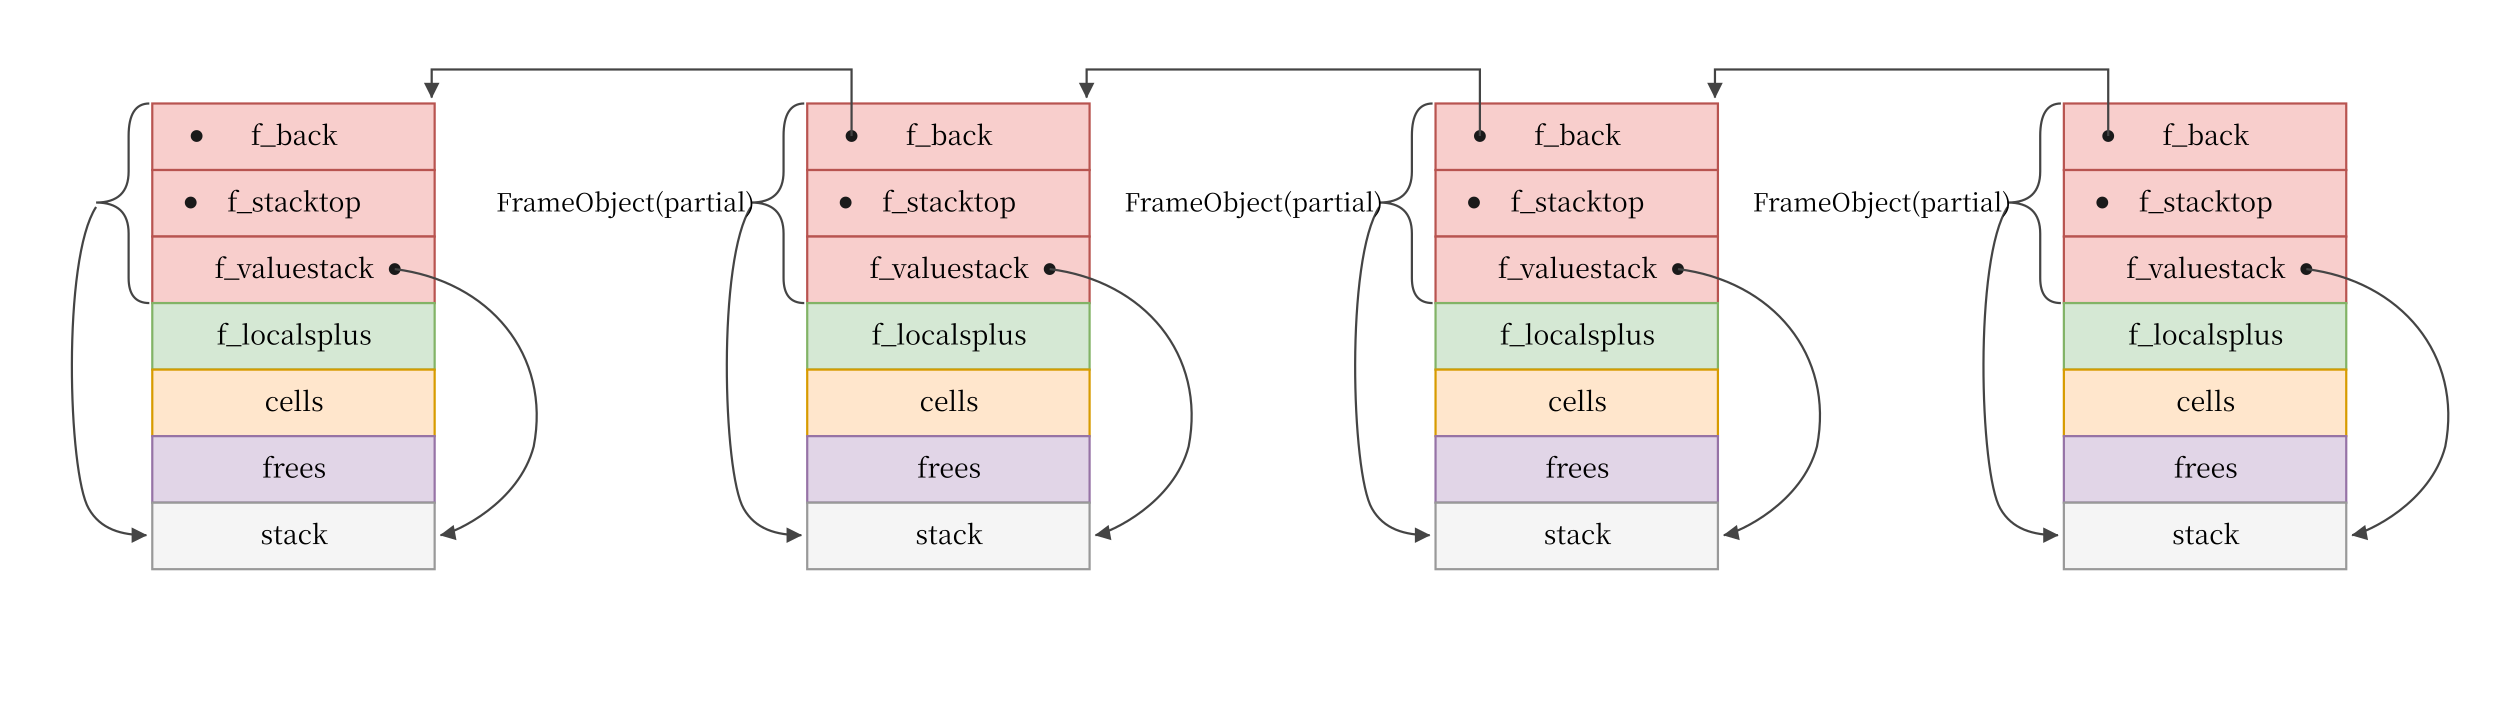
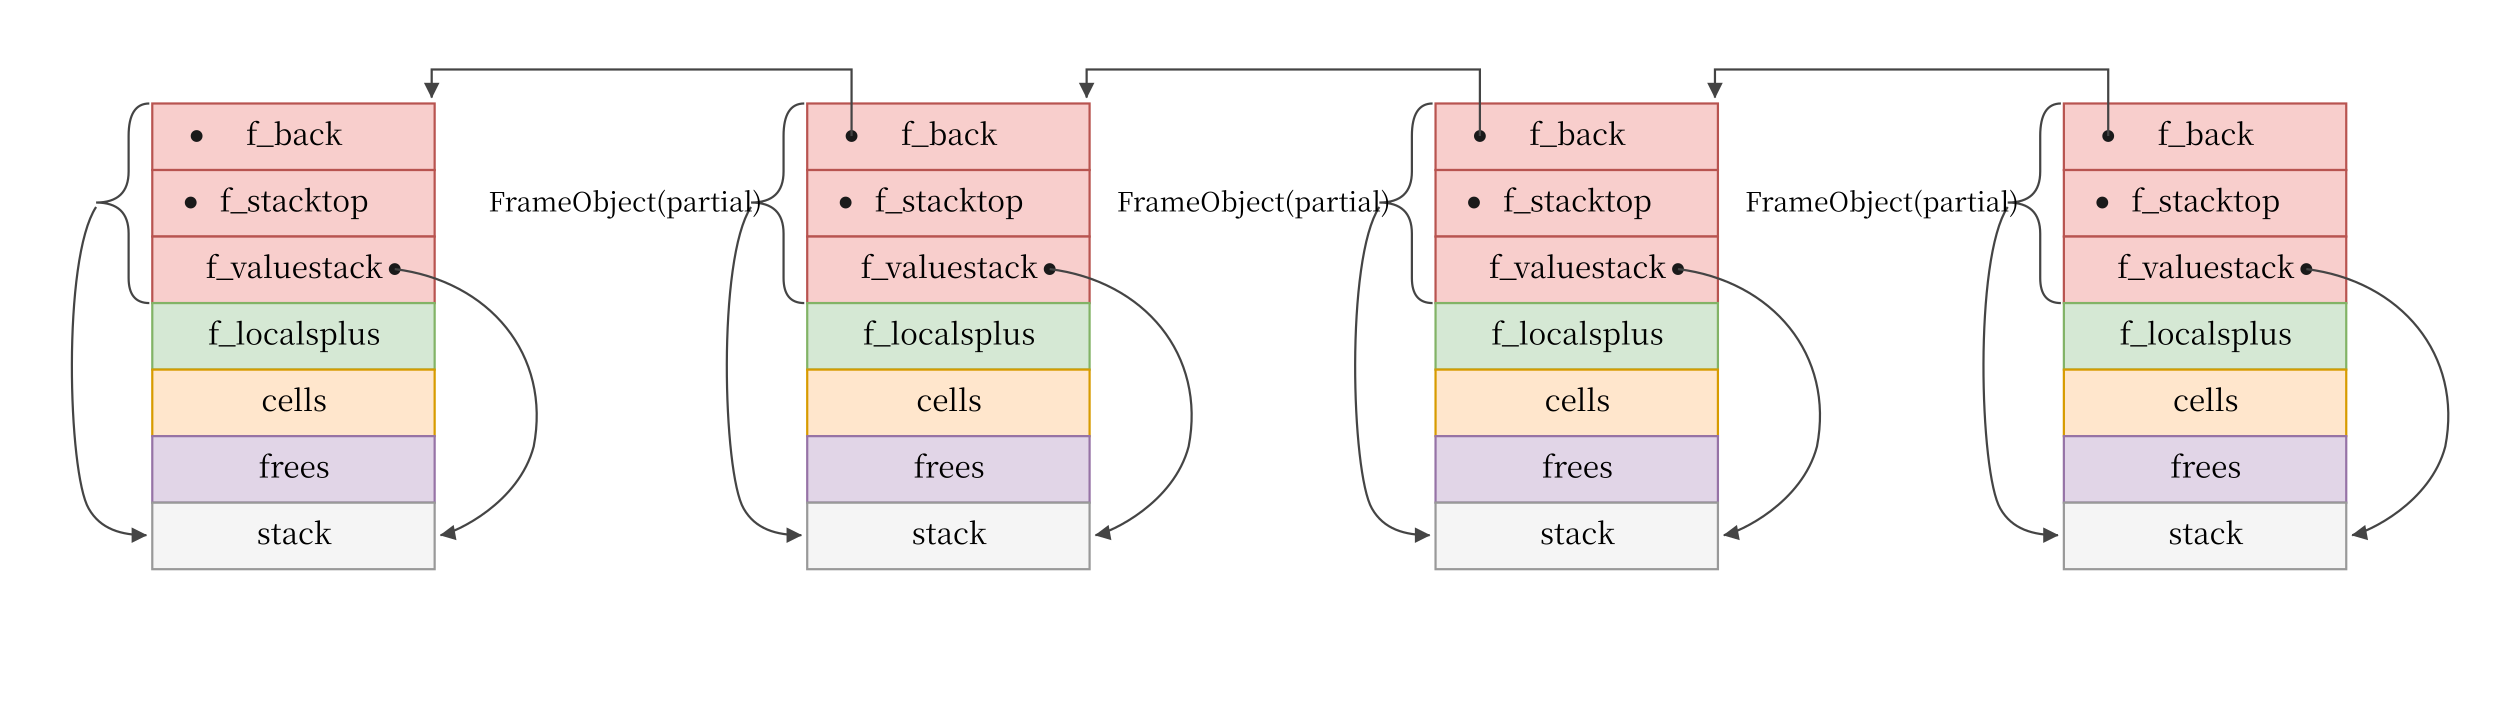
<svg xmlns="http://www.w3.org/2000/svg" viewBox="0 0 1691 476" role="img" aria-label="四个 FrameObject 用 f_back 串成调用链：每个栈帧里 f_stacktop、f_valuestack 都指向自己的 stack 区域" font-family="Seaford, 'Songti SC', STSong, SimSun, 'Noto Serif CJK SC', Palatino, 'Source Serif Pro', serif" width="1691" height="476">
  <defs>
    <marker id="arrow-72frame" viewBox="0 0 10 10" refX="9.5" refY="5" markerWidth="7" markerHeight="7" orient="auto-start-reverse">
      <path d="M0,0 L10,5 L0,10 z" fill="#444" />
    </marker>
  </defs>
  <g stroke="#b85450" stroke-width="1.5" fill="#f8cecc">
    <rect x="103" y="70" width="191" height="45" />
    <rect x="103" y="115" width="191" height="45" />
    <rect x="103" y="160" width="191" height="45" />
  </g>
  <rect x="103" y="205" width="191" height="45" fill="#d5e8d4" stroke="#82b366" stroke-width="1.5" />
  <rect x="103" y="250" width="191" height="45" fill="#ffe6cc" stroke="#d79b00" stroke-width="1.5" />
  <rect x="103" y="295" width="191" height="45" fill="#e1d5e7" stroke="#9673a6" stroke-width="1.5" />
  <rect x="103" y="340" width="191" height="45" fill="#f5f5f5" stroke="#999999" stroke-width="1.5" />
-   <g font-size="18" text-anchor="middle">
+   <g font-size="20" text-anchor="middle">
    <text x="199" y="98">f_back</text>
    <text x="199" y="143">f_stacktop</text>
    <text x="199" y="188">f_valuestack</text>
    <text x="199" y="233">f_localsplus</text>
    <text x="199" y="278">cells</text>
    <text x="199" y="323">frees</text>
    <text x="199" y="368">stack</text>
  </g>
  <g fill="#1a1a1a">
    <circle cx="133" cy="92" r="4" />
    <circle cx="129" cy="137" r="4" />
    <circle cx="267" cy="182" r="4" />
  </g>
  <path d="M101 70 Q 87 70 87 92 V 116 Q 87 137 65 137 Q 87 137 87 158 V 188 Q 87 205 101 205" fill="none" stroke="#444" stroke-width="1.5" />
  <path d="M65 140 C 42 175, 46 320, 60 344 C 68 358, 82 362, 99 362" fill="none" stroke="#444" stroke-width="1.5" marker-end="url(#arrow-72frame)" />
  <path d="M267 182 C 331 190, 373 240, 361 302 C 351 340, 309 360, 298 362" fill="none" stroke="#444" stroke-width="1.5" marker-end="url(#arrow-72frame)" />
  <g stroke="#b85450" stroke-width="1.5" fill="#f8cecc">
    <rect x="546" y="70" width="191" height="45" />
    <rect x="546" y="115" width="191" height="45" />
    <rect x="546" y="160" width="191" height="45" />
  </g>
  <rect x="546" y="205" width="191" height="45" fill="#d5e8d4" stroke="#82b366" stroke-width="1.5" />
  <rect x="546" y="250" width="191" height="45" fill="#ffe6cc" stroke="#d79b00" stroke-width="1.5" />
  <rect x="546" y="295" width="191" height="45" fill="#e1d5e7" stroke="#9673a6" stroke-width="1.5" />
  <rect x="546" y="340" width="191" height="45" fill="#f5f5f5" stroke="#999999" stroke-width="1.5" />
-   <g font-size="18" text-anchor="middle">
+   <g font-size="20" text-anchor="middle">
    <text x="642" y="98">f_back</text>
    <text x="642" y="143">f_stacktop</text>
    <text x="642" y="188">f_valuestack</text>
    <text x="642" y="233">f_localsplus</text>
    <text x="642" y="278">cells</text>
    <text x="642" y="323">frees</text>
    <text x="642" y="368">stack</text>
  </g>
  <g fill="#1a1a1a">
    <circle cx="576" cy="92" r="4" />
    <circle cx="572" cy="137" r="4" />
    <circle cx="710" cy="182" r="4" />
  </g>
  <path d="M544 70 Q 530 70 530 92 V 116 Q 530 137 508 137 Q 530 137 530 158 V 188 Q 530 205 544 205" fill="none" stroke="#444" stroke-width="1.5" />
  <path d="M508 140 C 485 175, 489 320, 503 344 C 511 358, 525 362, 542 362" fill="none" stroke="#444" stroke-width="1.5" marker-end="url(#arrow-72frame)" />
  <path d="M710 182 C 774 190, 816 240, 804 302 C 794 340, 752 360, 741 362" fill="none" stroke="#444" stroke-width="1.5" marker-end="url(#arrow-72frame)" />
  <g stroke="#b85450" stroke-width="1.5" fill="#f8cecc">
    <rect x="971" y="70" width="191" height="45" />
    <rect x="971" y="115" width="191" height="45" />
    <rect x="971" y="160" width="191" height="45" />
  </g>
  <rect x="971" y="205" width="191" height="45" fill="#d5e8d4" stroke="#82b366" stroke-width="1.5" />
  <rect x="971" y="250" width="191" height="45" fill="#ffe6cc" stroke="#d79b00" stroke-width="1.5" />
  <rect x="971" y="295" width="191" height="45" fill="#e1d5e7" stroke="#9673a6" stroke-width="1.5" />
  <rect x="971" y="340" width="191" height="45" fill="#f5f5f5" stroke="#999999" stroke-width="1.5" />
-   <g font-size="18" text-anchor="middle">
+   <g font-size="20" text-anchor="middle">
    <text x="1067" y="98">f_back</text>
    <text x="1067" y="143">f_stacktop</text>
    <text x="1067" y="188">f_valuestack</text>
    <text x="1067" y="233">f_localsplus</text>
    <text x="1067" y="278">cells</text>
    <text x="1067" y="323">frees</text>
    <text x="1067" y="368">stack</text>
  </g>
  <g fill="#1a1a1a">
    <circle cx="1001" cy="92" r="4" />
    <circle cx="997" cy="137" r="4" />
    <circle cx="1135" cy="182" r="4" />
  </g>
  <path d="M969 70 Q 955 70 955 92 V 116 Q 955 137 933 137 Q 955 137 955 158 V 188 Q 955 205 969 205" fill="none" stroke="#444" stroke-width="1.5" />
  <path d="M933 140 C 910 175, 914 320, 928 344 C 936 358, 950 362, 967 362" fill="none" stroke="#444" stroke-width="1.5" marker-end="url(#arrow-72frame)" />
  <path d="M1135 182 C 1199 190, 1241 240, 1229 302 C 1219 340, 1177 360, 1166 362" fill="none" stroke="#444" stroke-width="1.5" marker-end="url(#arrow-72frame)" />
  <g stroke="#b85450" stroke-width="1.5" fill="#f8cecc">
    <rect x="1396" y="70" width="191" height="45" />
    <rect x="1396" y="115" width="191" height="45" />
    <rect x="1396" y="160" width="191" height="45" />
  </g>
  <rect x="1396" y="205" width="191" height="45" fill="#d5e8d4" stroke="#82b366" stroke-width="1.5" />
  <rect x="1396" y="250" width="191" height="45" fill="#ffe6cc" stroke="#d79b00" stroke-width="1.5" />
  <rect x="1396" y="295" width="191" height="45" fill="#e1d5e7" stroke="#9673a6" stroke-width="1.5" />
  <rect x="1396" y="340" width="191" height="45" fill="#f5f5f5" stroke="#999999" stroke-width="1.5" />
-   <g font-size="18" text-anchor="middle">
+   <g font-size="20" text-anchor="middle">
    <text x="1492" y="98">f_back</text>
    <text x="1492" y="143">f_stacktop</text>
    <text x="1492" y="188">f_valuestack</text>
    <text x="1492" y="233">f_localsplus</text>
    <text x="1492" y="278">cells</text>
    <text x="1492" y="323">frees</text>
    <text x="1492" y="368">stack</text>
  </g>
  <g fill="#1a1a1a">
    <circle cx="1426" cy="92" r="4" />
    <circle cx="1422" cy="137" r="4" />
    <circle cx="1560" cy="182" r="4" />
  </g>
  <path d="M1394 70 Q 1380 70 1380 92 V 116 Q 1380 137 1358 137 Q 1380 137 1380 158 V 188 Q 1380 205 1394 205" fill="none" stroke="#444" stroke-width="1.5" />
  <path d="M1358 140 C 1335 175, 1339 320, 1353 344 C 1361 358, 1375 362, 1392 362" fill="none" stroke="#444" stroke-width="1.5" marker-end="url(#arrow-72frame)" />
  <path d="M1560 182 C 1624 190, 1666 240, 1654 302 C 1644 340, 1602 360, 1591 362" fill="none" stroke="#444" stroke-width="1.5" marker-end="url(#arrow-72frame)" />
  <g fill="none" stroke="#444" stroke-width="1.5" marker-end="url(#arrow-72frame)">
    <path d="M576 92 V 47 H 292 V 66" />
    <path d="M1001 92 V 47 H 735 V 66" />
    <path d="M1426 92 V 47 H 1160 V 66" />
  </g>
-   <g font-size="17" text-anchor="middle">
+   <g font-size="18" text-anchor="middle">
    <text x="423" y="143">FrameObject(partial)</text>
    <text x="848" y="143">FrameObject(partial)</text>
    <text x="1273" y="143">FrameObject(partial)</text>
  </g>
</svg>
